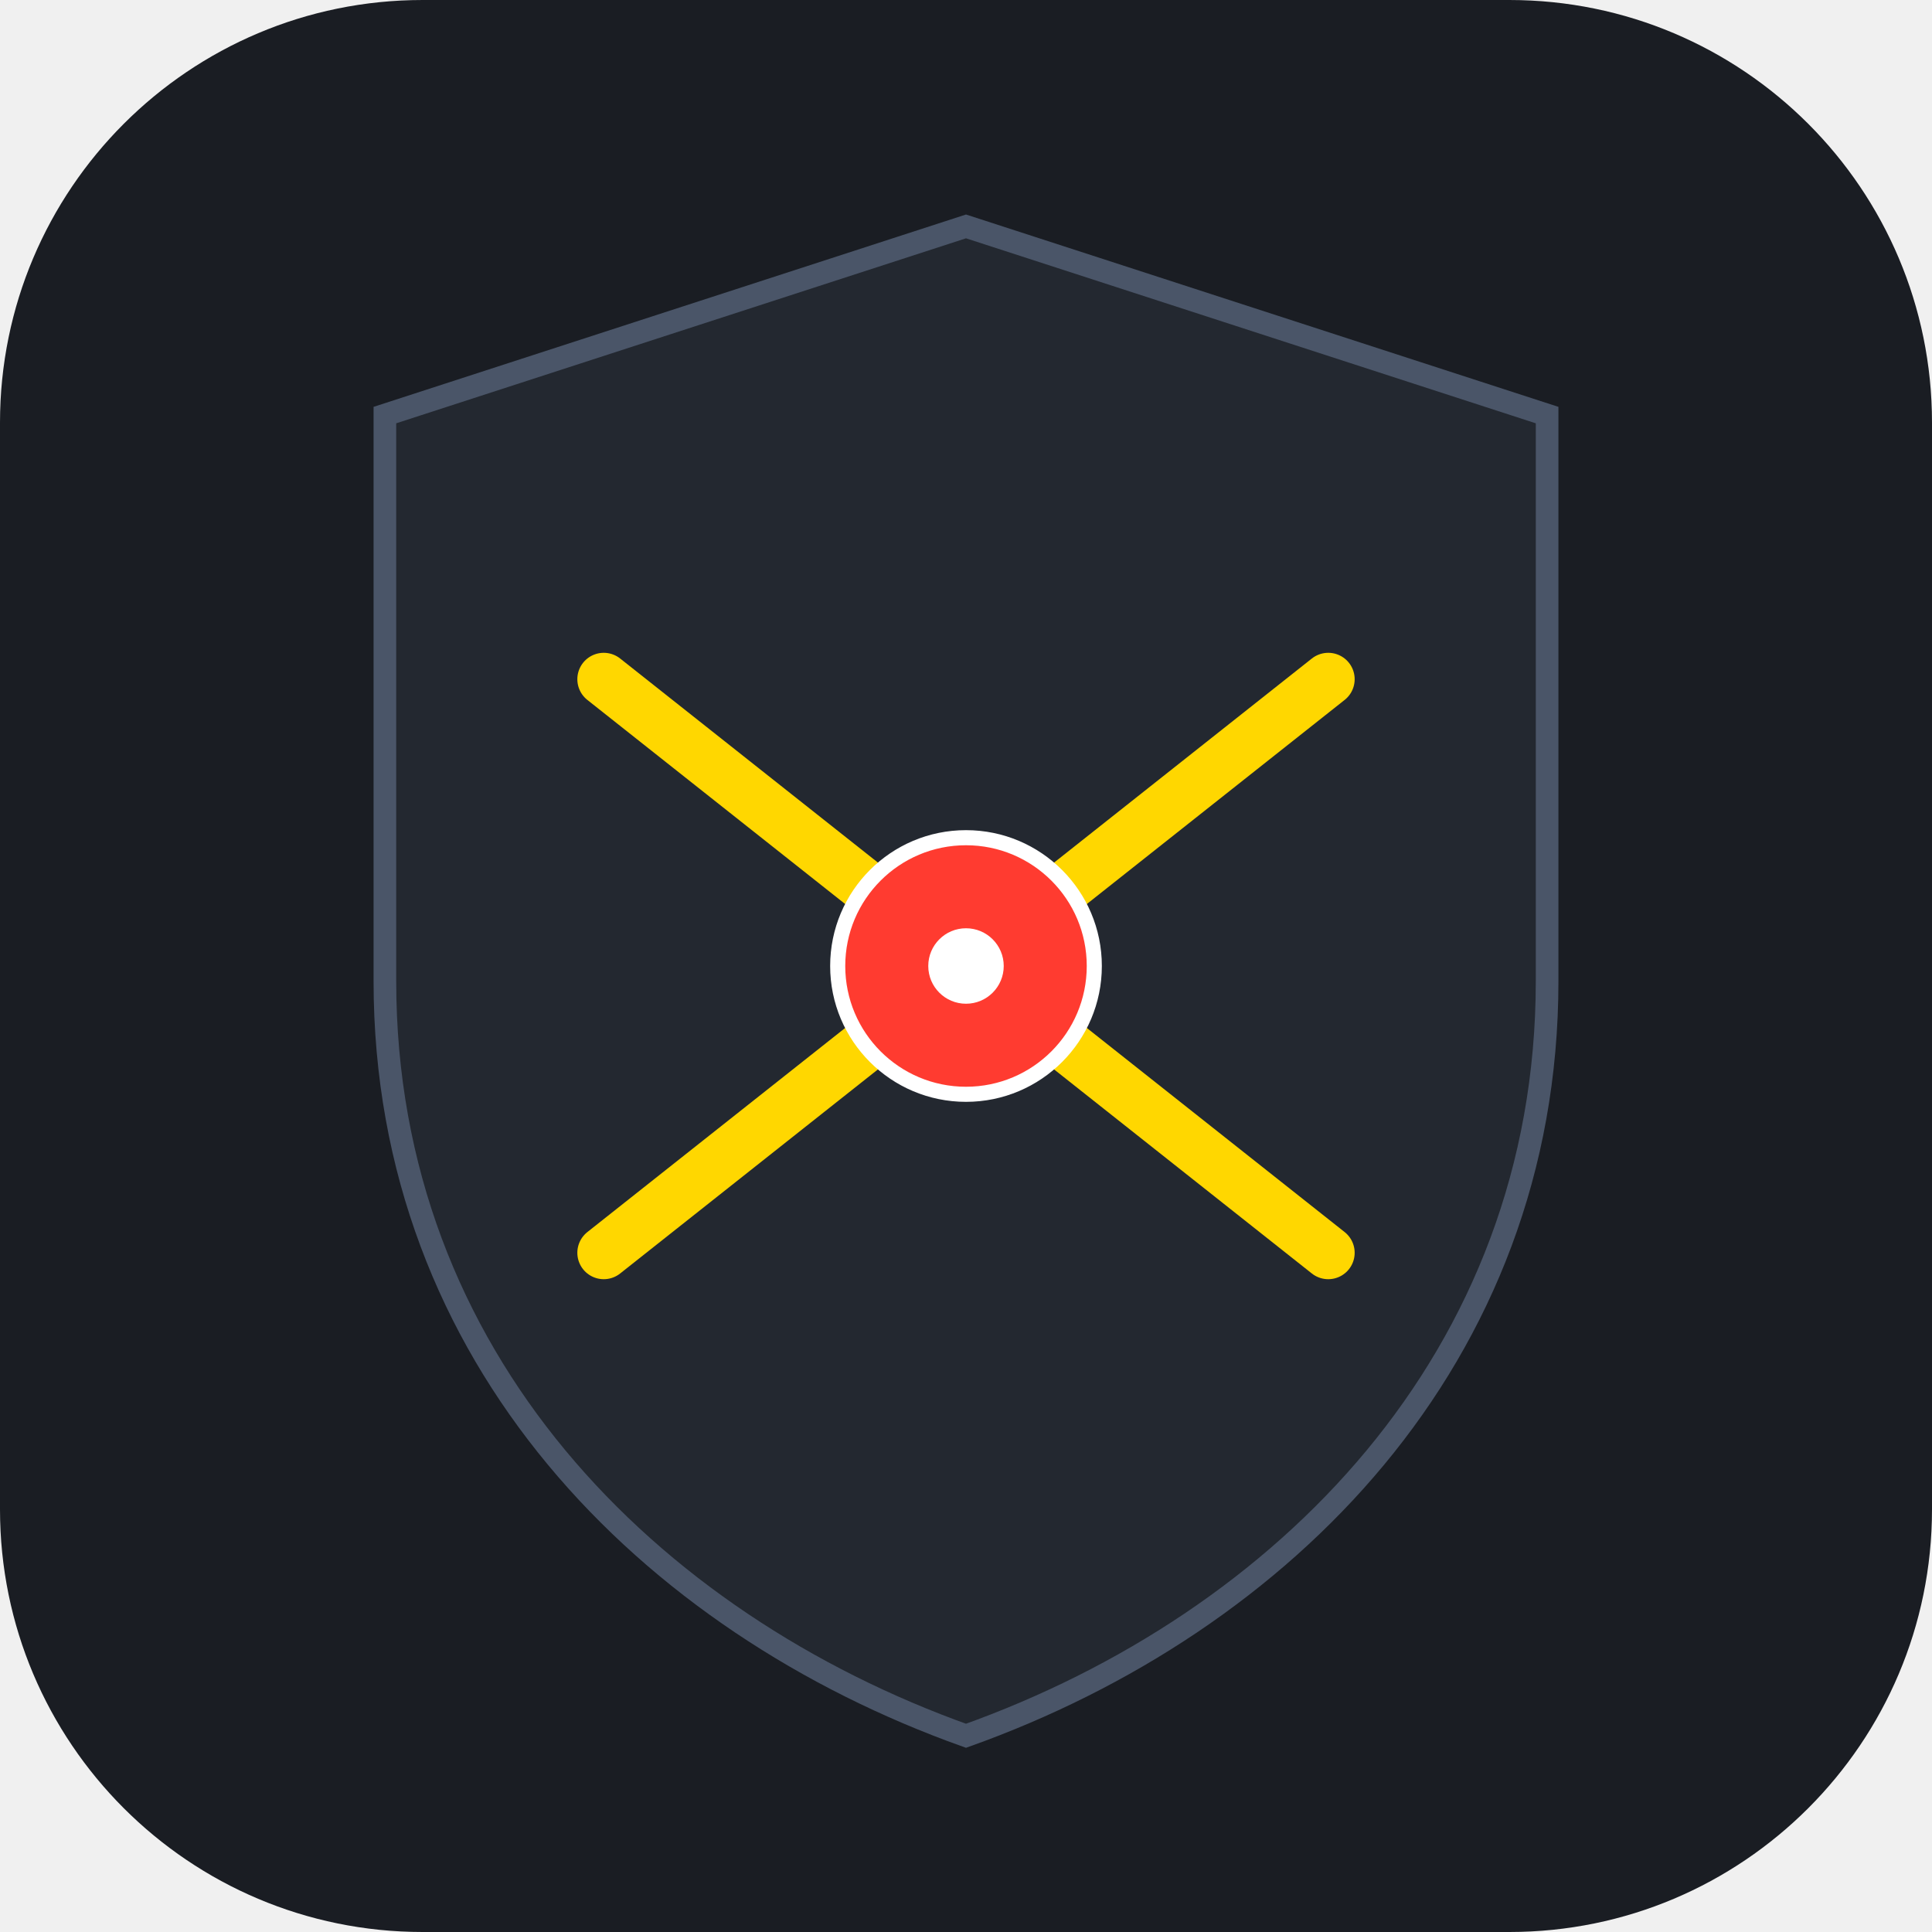
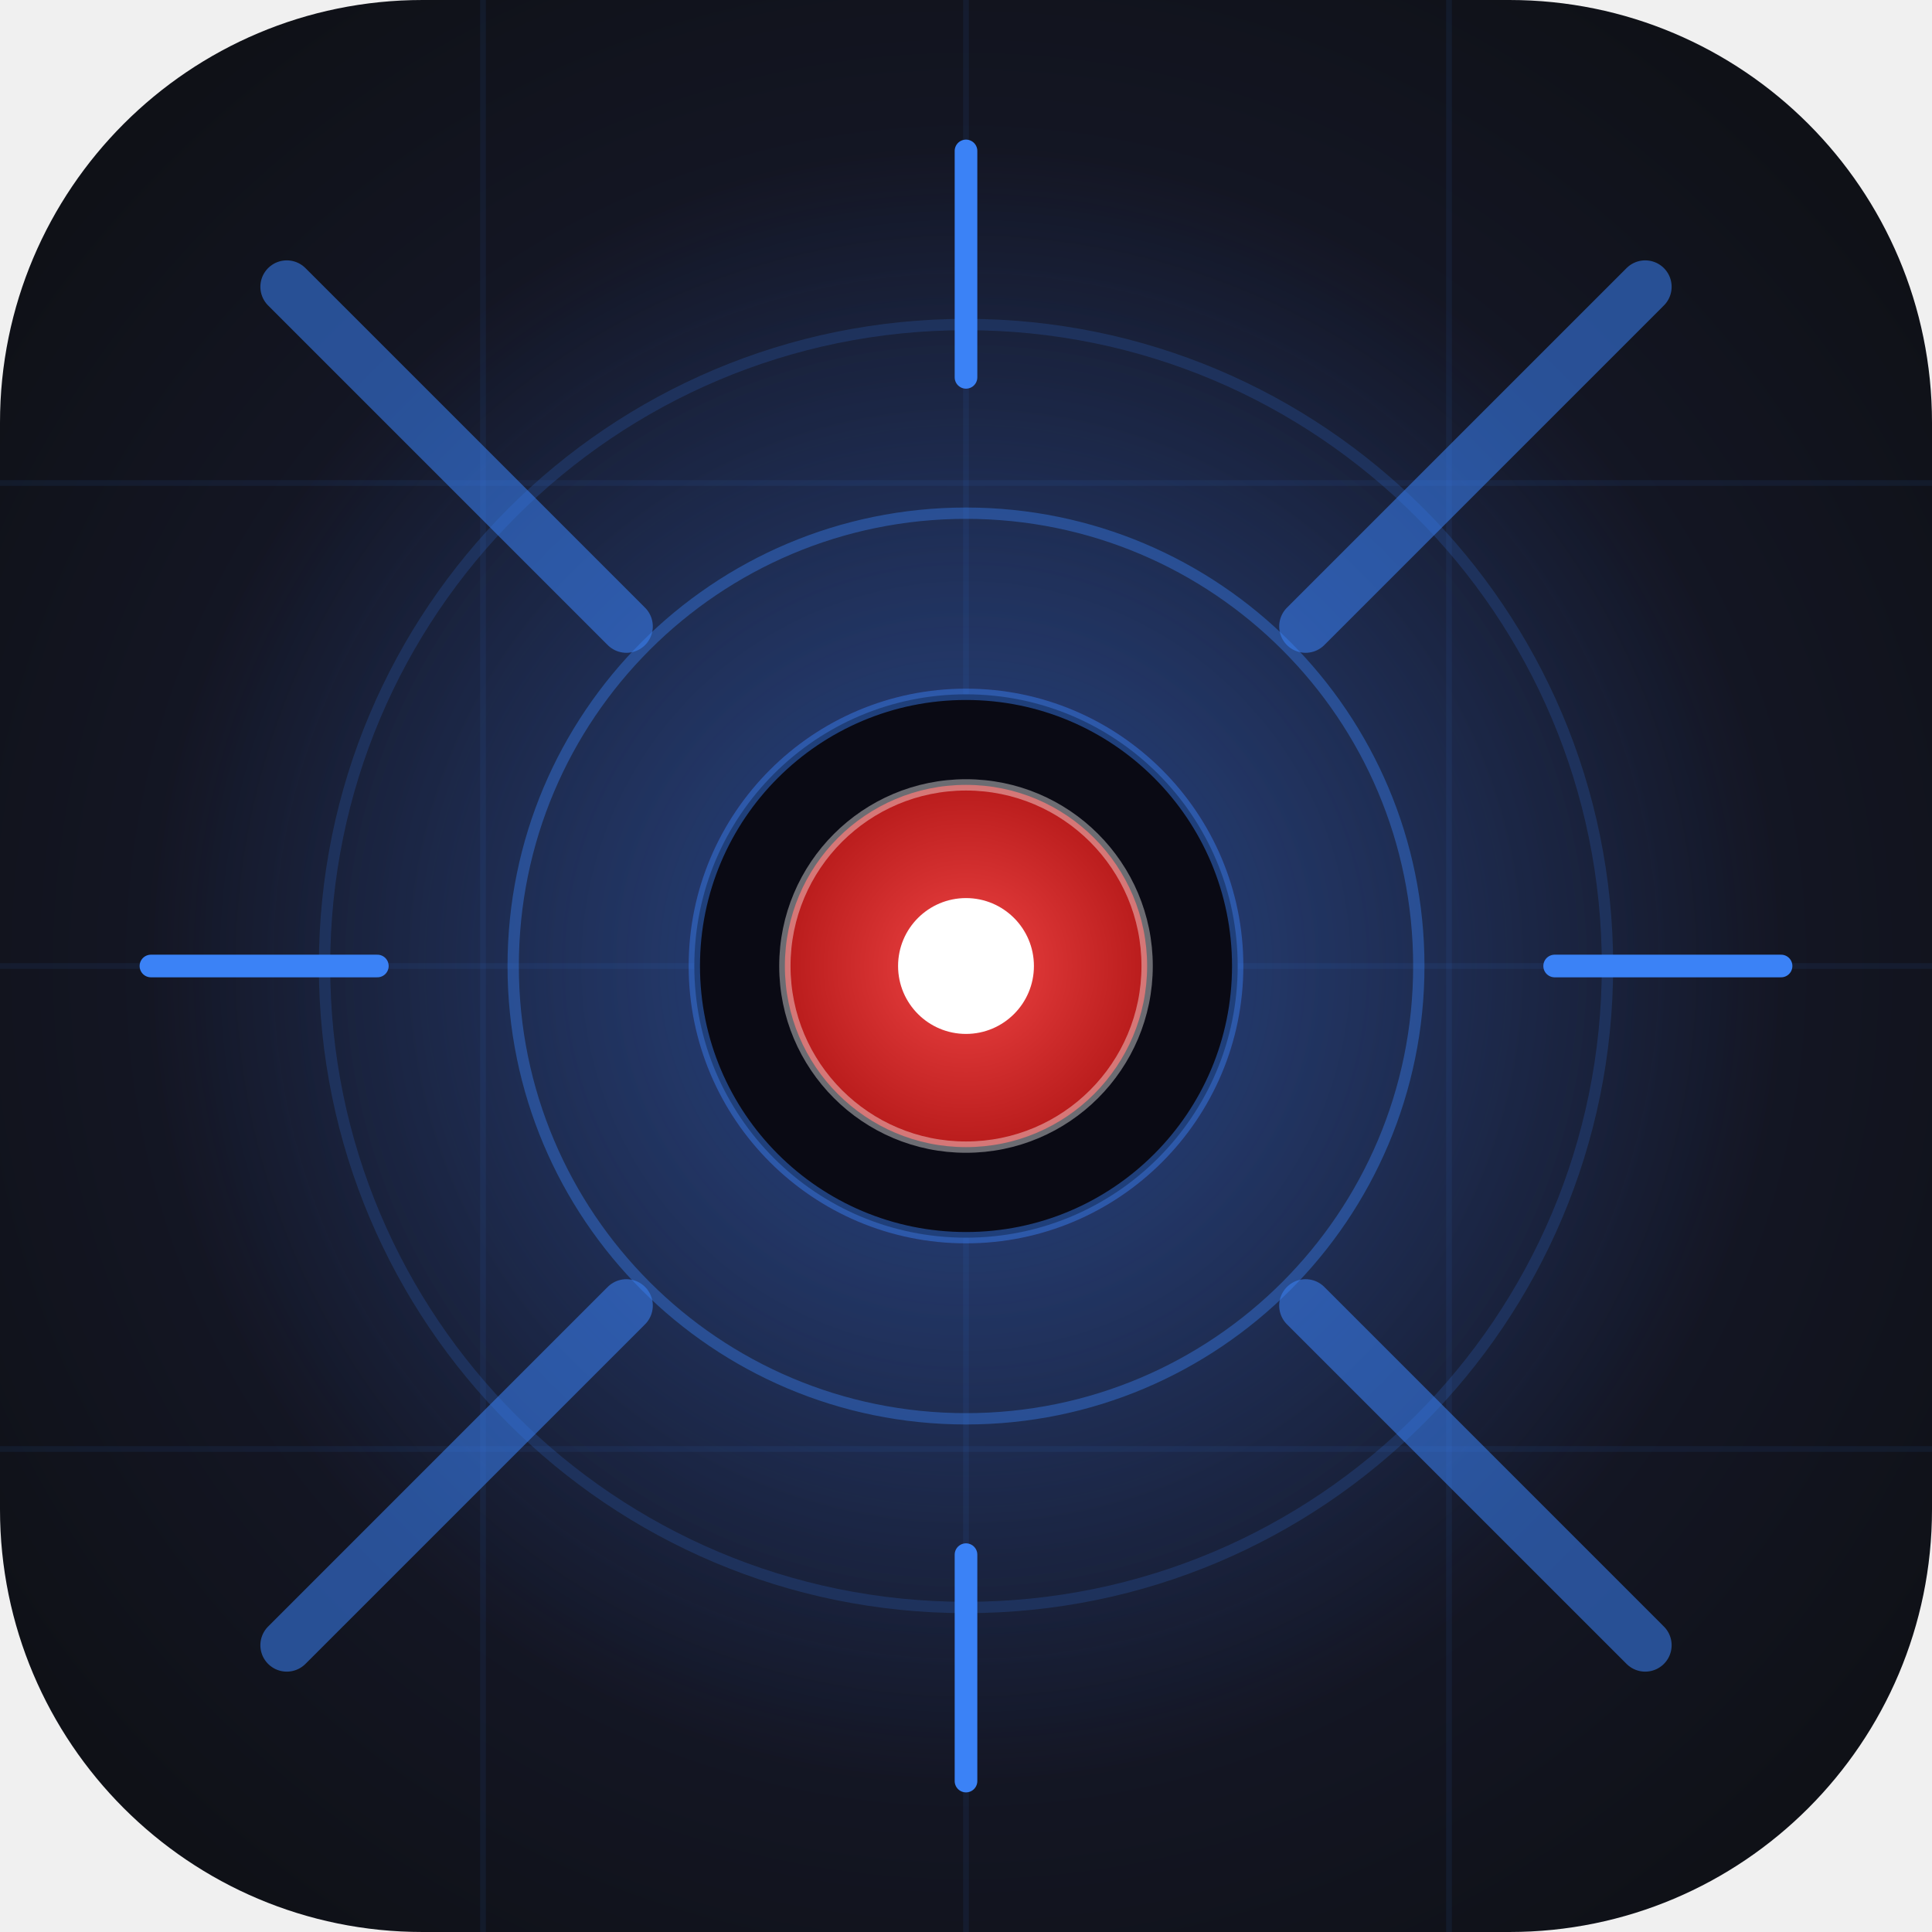
<svg xmlns="http://www.w3.org/2000/svg" viewBox="0 0 512 512">
-   <rect width="512" height="512" rx="112" fill="#1a1d23" />
-   <path d="M256 60 L410 110 L410 260 C410 360 340 430 256 460 C172 430 102 360 102 260 L102 110 Z" fill="#232830" stroke="#4a5568" stroke-width="6" />
-   <g stroke="#FFD700" stroke-width="14" stroke-linecap="round">
-     <line x1="160" y1="180" x2="352" y2="332" />
-     <line x1="352" y1="180" x2="160" y2="332" />
+   <defs>
+     <radialGradient id="bg" cx="50%" cy="50%" r="60%">
+       <stop offset="0%" stop-color="#1e2140" />
+       <stop offset="100%" stop-color="#0f1117" />
+     </radialGradient>
+     <radialGradient id="target" cx="50%" cy="50%" r="50%">
+       <stop offset="0%" stop-color="#ef4444" />
+       <stop offset="100%" stop-color="#b91c1c" />
+     </radialGradient>
+     <radialGradient id="glow" cx="50%" cy="50%" r="50%">
+       <stop offset="0%" stop-color="#3b82f6" stop-opacity="0.4" />
+       <stop offset="100%" stop-color="#3b82f6" stop-opacity="0" />
+     </radialGradient>
+   </defs>
+   <rect width="512" height="512" rx="112" fill="url(#bg)" />
+   <circle cx="256" cy="256" r="220" fill="url(#glow)" />
+   <g stroke="#3b82f6" stroke-opacity="0.08" stroke-width="1.5">
+     <line x1="128" y1="0" x2="128" y2="512" />
+     <line x1="256" y1="0" x2="256" y2="512" />
+     <line x1="384" y1="0" x2="384" y2="512" />
+     <line x1="0" y1="128" x2="512" y2="128" />
+     <line x1="0" y1="256" x2="512" y2="256" />
+     <line x1="0" y1="384" x2="512" y2="384" />
  </g>
-   <circle cx="256" cy="256" r="34" fill="#FF3B30" stroke="#fff" stroke-width="4" />
-   <circle cx="256" cy="256" r="10" fill="#fff" />
+   <g stroke="#3b82f6" stroke-opacity="0.55" stroke-width="14" stroke-linecap="round">
+     <line x1="76" y1="76" x2="166" y2="166" />
+     <line x1="436" y1="76" x2="346" y2="166" />
+     <line x1="76" y1="436" x2="166" y2="346" />
+     <line x1="436" y1="436" x2="346" y2="346" />
+   </g>
+   <circle cx="256" cy="256" r="170" fill="none" stroke="#3b82f6" stroke-opacity="0.18" stroke-width="3" />
+   <circle cx="256" cy="256" r="120" fill="none" stroke="#3b82f6" stroke-opacity="0.4" stroke-width="3" />
+   <g stroke="#3b82f6" stroke-width="6" stroke-linecap="round">
+     <line x1="256" y1="40" x2="256" y2="100" />
+     <line x1="256" y1="412" x2="256" y2="472" />
+     <line x1="40" y1="256" x2="100" y2="256" />
+     <line x1="412" y1="256" x2="472" y2="256" />
+   </g>
+   <circle cx="256" cy="256" r="72" fill="#0a0a14" />
+   <circle cx="256" cy="256" r="72" fill="none" stroke="#3b82f6" stroke-opacity="0.45" stroke-width="3" />
+   <circle cx="256" cy="256" r="48" fill="url(#target)" />
+   <circle cx="256" cy="256" r="48" fill="none" stroke="#ffffff" stroke-opacity="0.4" stroke-width="3" />
+   <circle cx="256" cy="256" r="18" fill="#ffffff" />
</svg>
